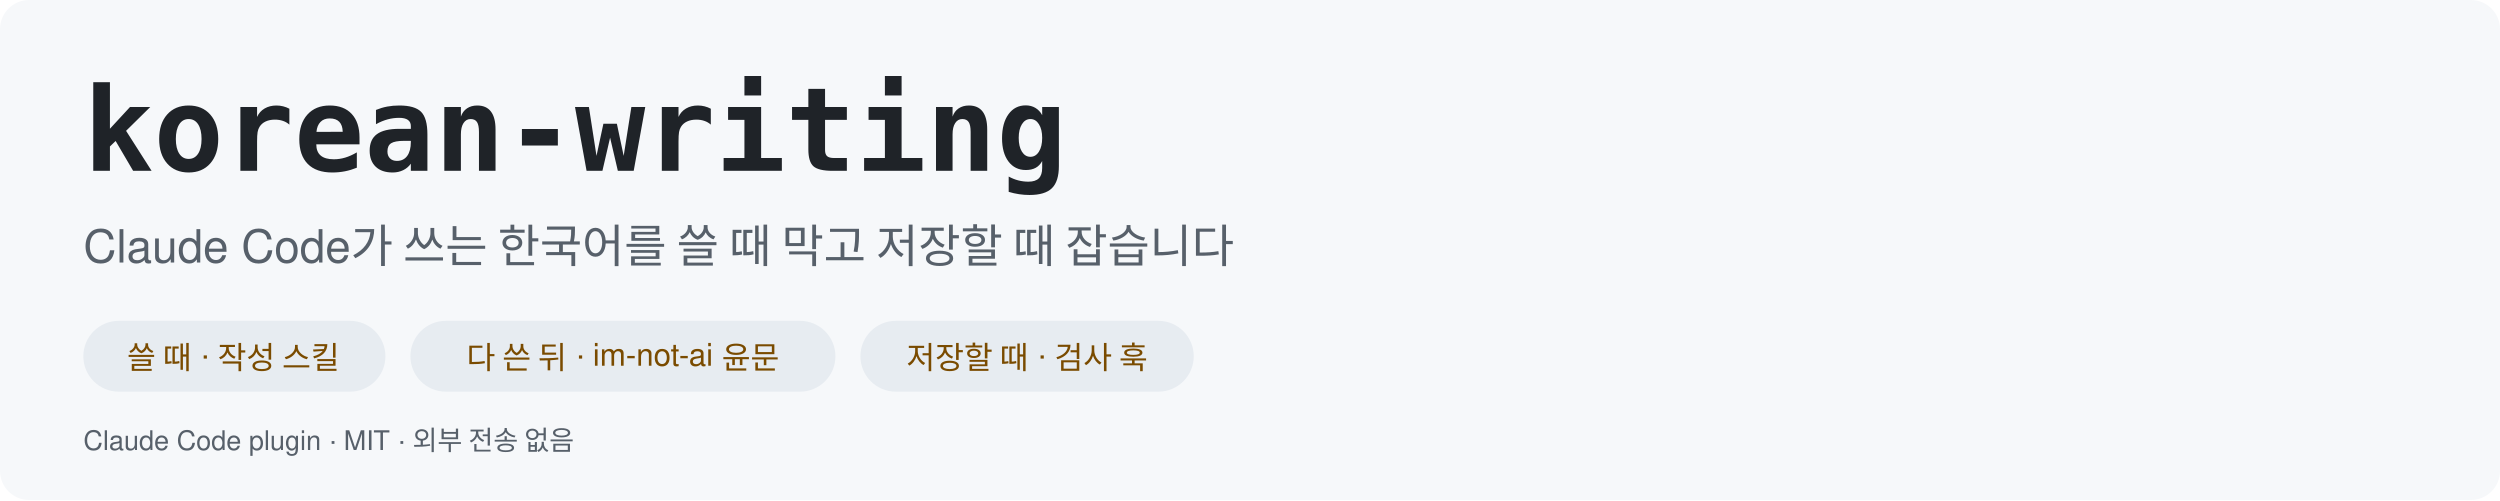
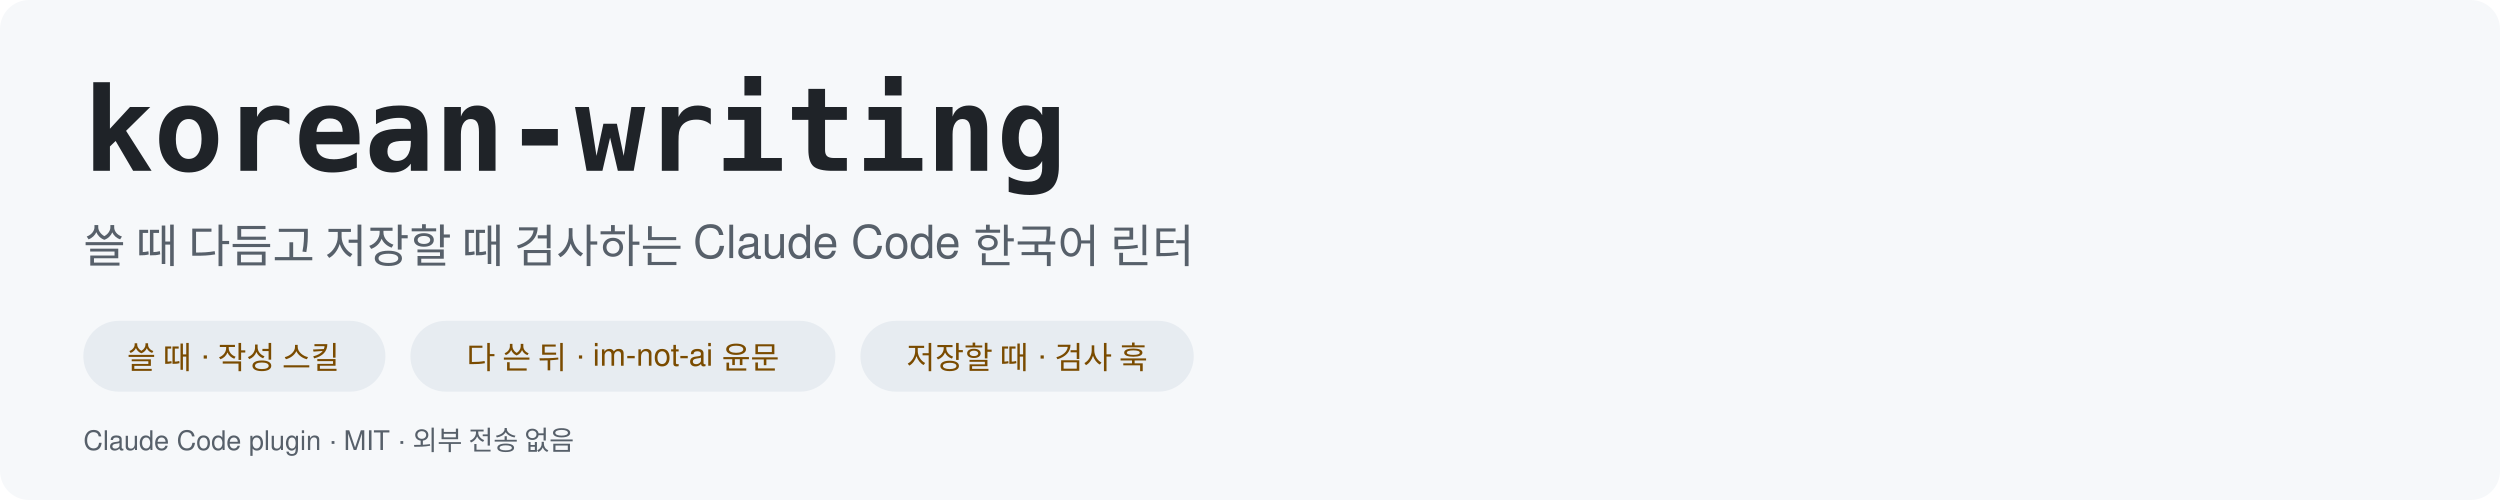
<svg xmlns="http://www.w3.org/2000/svg" width="1200" height="240" viewBox="0 0 1200 240" font-family="-apple-system, 'Apple SD Gothic Neo', 'Noto Sans KR', 'Malgun Gothic', Helvetica, Arial, sans-serif">
  <rect width="1200" height="240" rx="14" fill="#f6f8fa" />
  <text x="40" y="82" font-size="56" font-weight="700" fill="#1f2328" font-family="SF Mono, Menlo, Consolas, monospace">korean-writing</text>
-   <text x="40" y="126" font-size="22" fill="#57606a">Claude Code가 쓰는 한국어를 쓸 때 막고 저장할 때 잡습니다</text>
+   <text x="40" y="126" font-size="22" fill="#57606a">쓸 때 다듬고 저장할 때 검사하는 Claude Code 한국어 린터</text>
  <rect x="40" y="154" width="145" height="34" rx="17" fill="#e7ecf1" />
  <text x="112" y="177" text-anchor="middle" font-size="15" fill="#7a4b00">쓸 때 · 작성 스킬</text>
  <rect x="197" y="154" width="204" height="34" rx="17" fill="#e7ecf1" />
  <text x="299" y="177" text-anchor="middle" font-size="15" fill="#7a4b00">다 쓴 뒤 · im-not-ai 윤문</text>
  <rect x="413" y="154" width="160" height="34" rx="17" fill="#e7ecf1" />
  <text x="493" y="177" text-anchor="middle" font-size="15" fill="#7a4b00">저장할 때 · 검사 훅</text>
  <text x="40" y="216" font-size="13" fill="#57606a">Claude Code plugin · MIT · 외부 전송 없음</text>
</svg>
